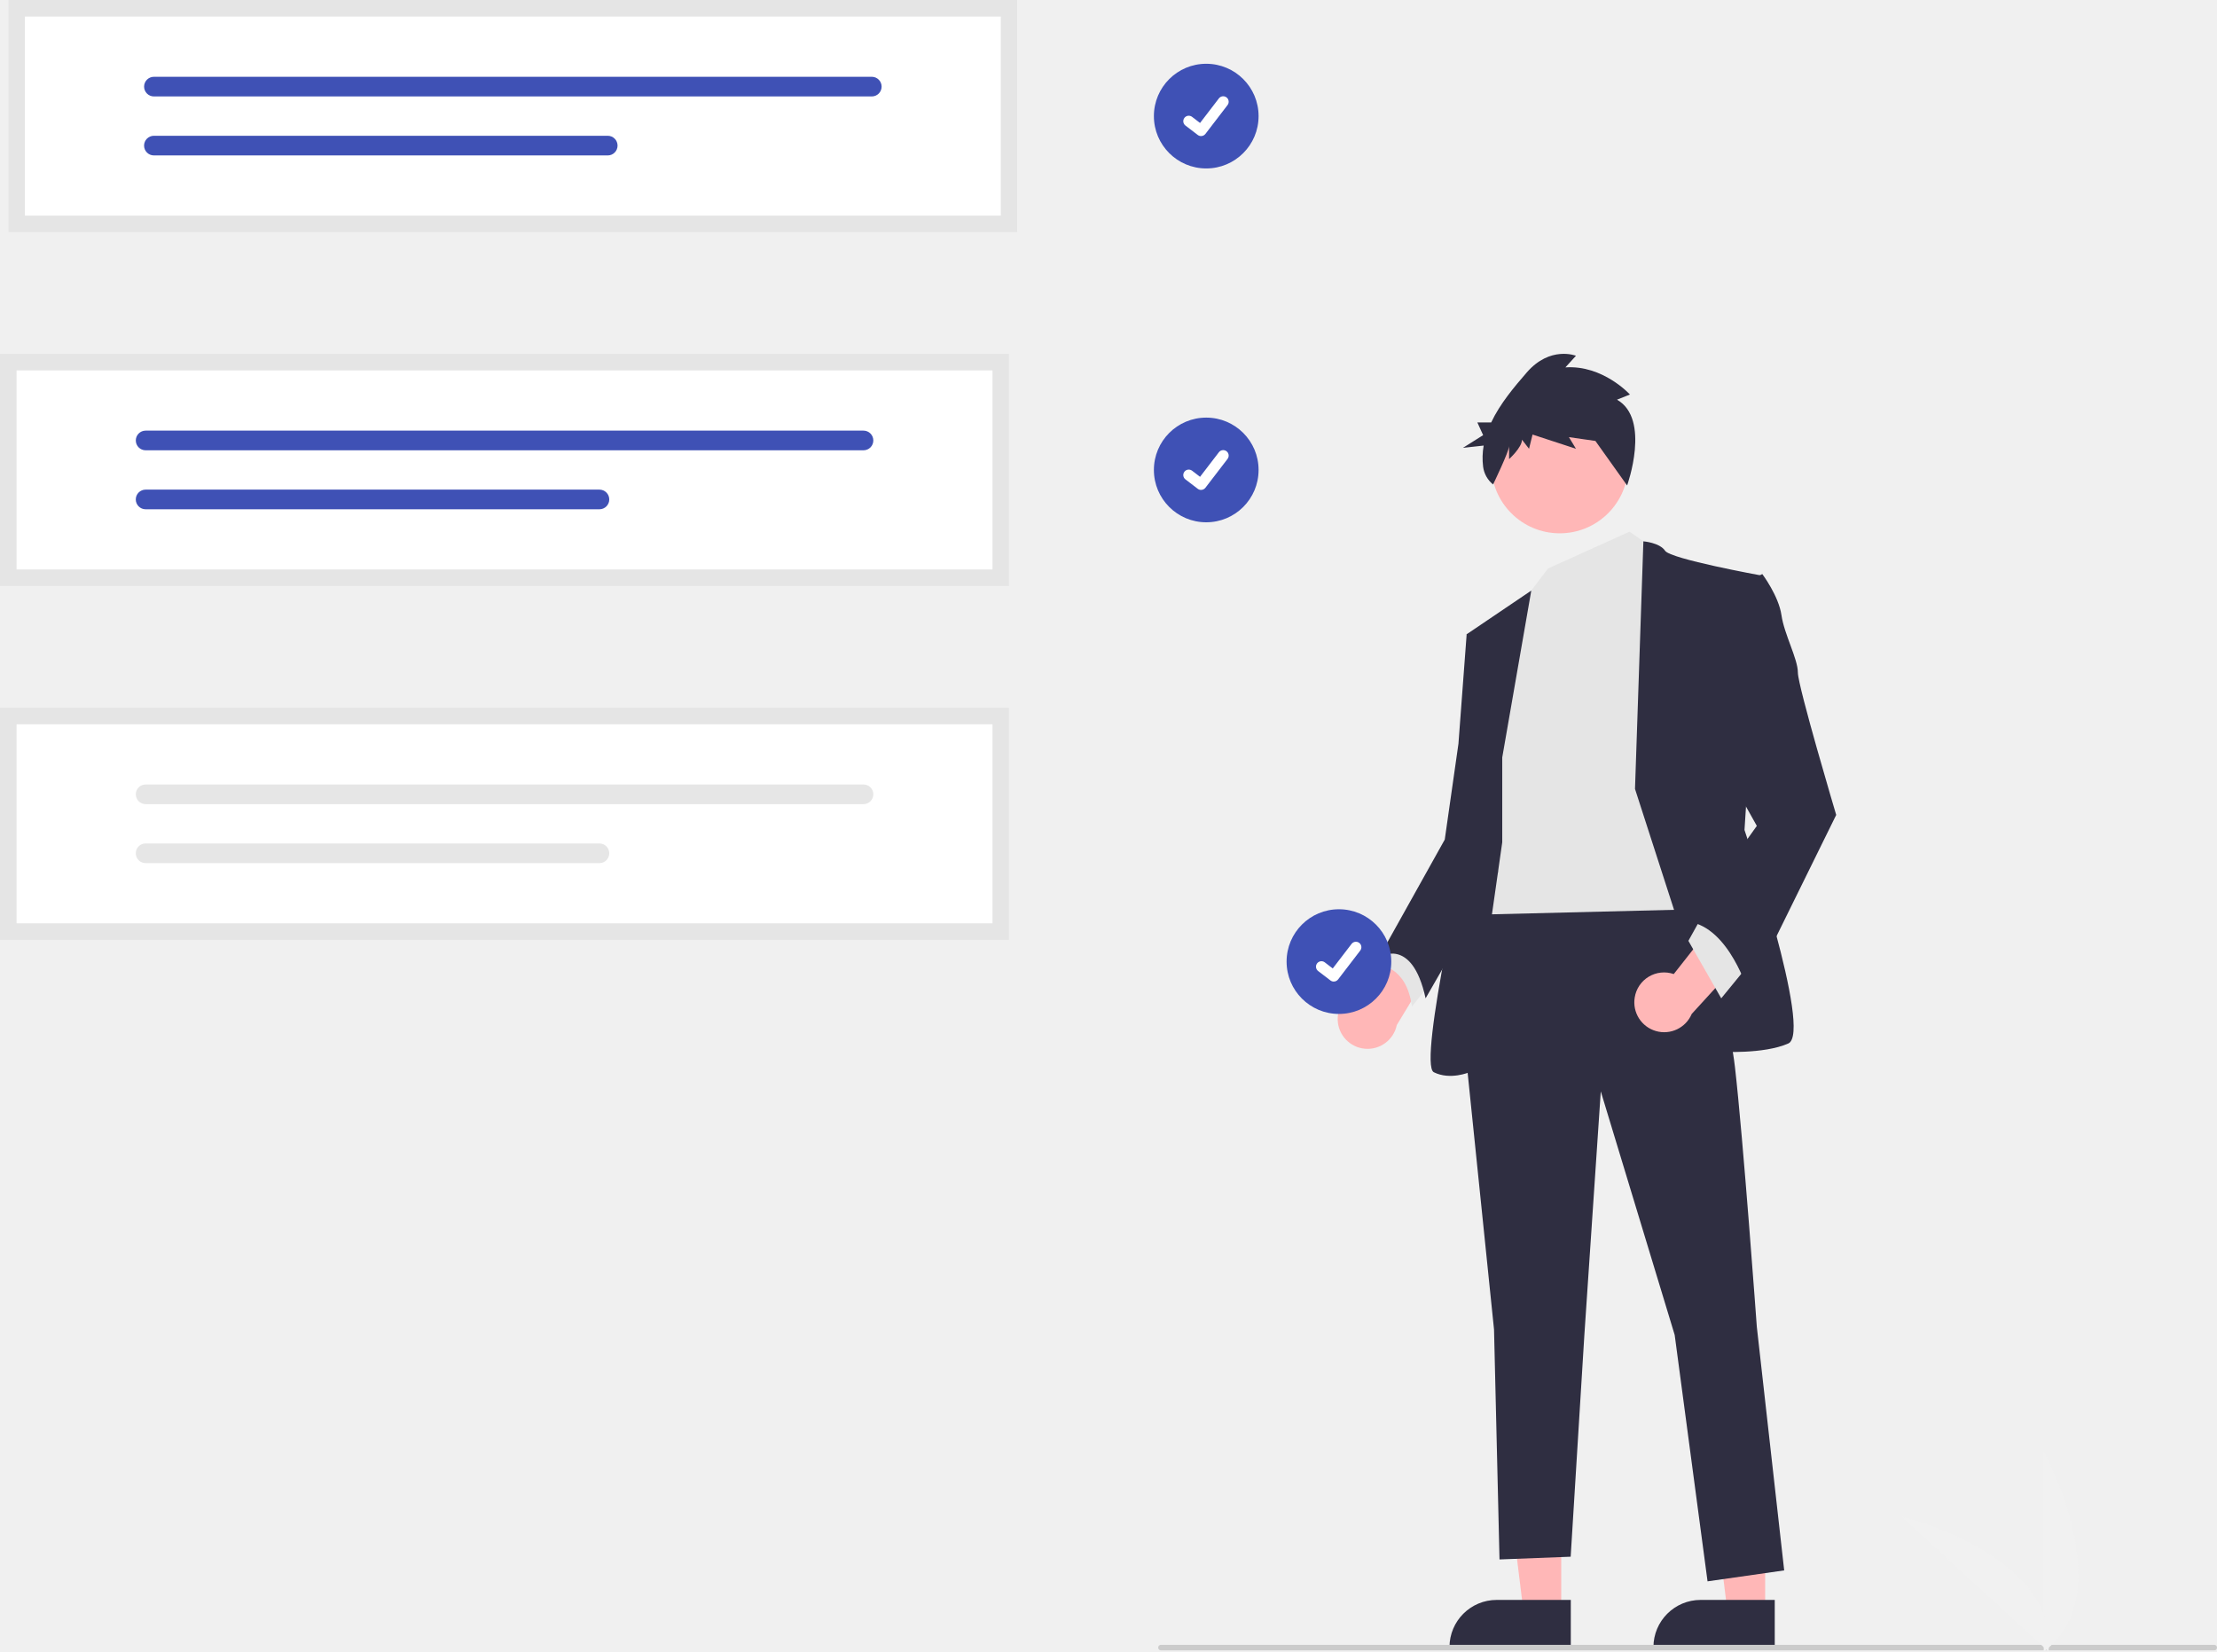
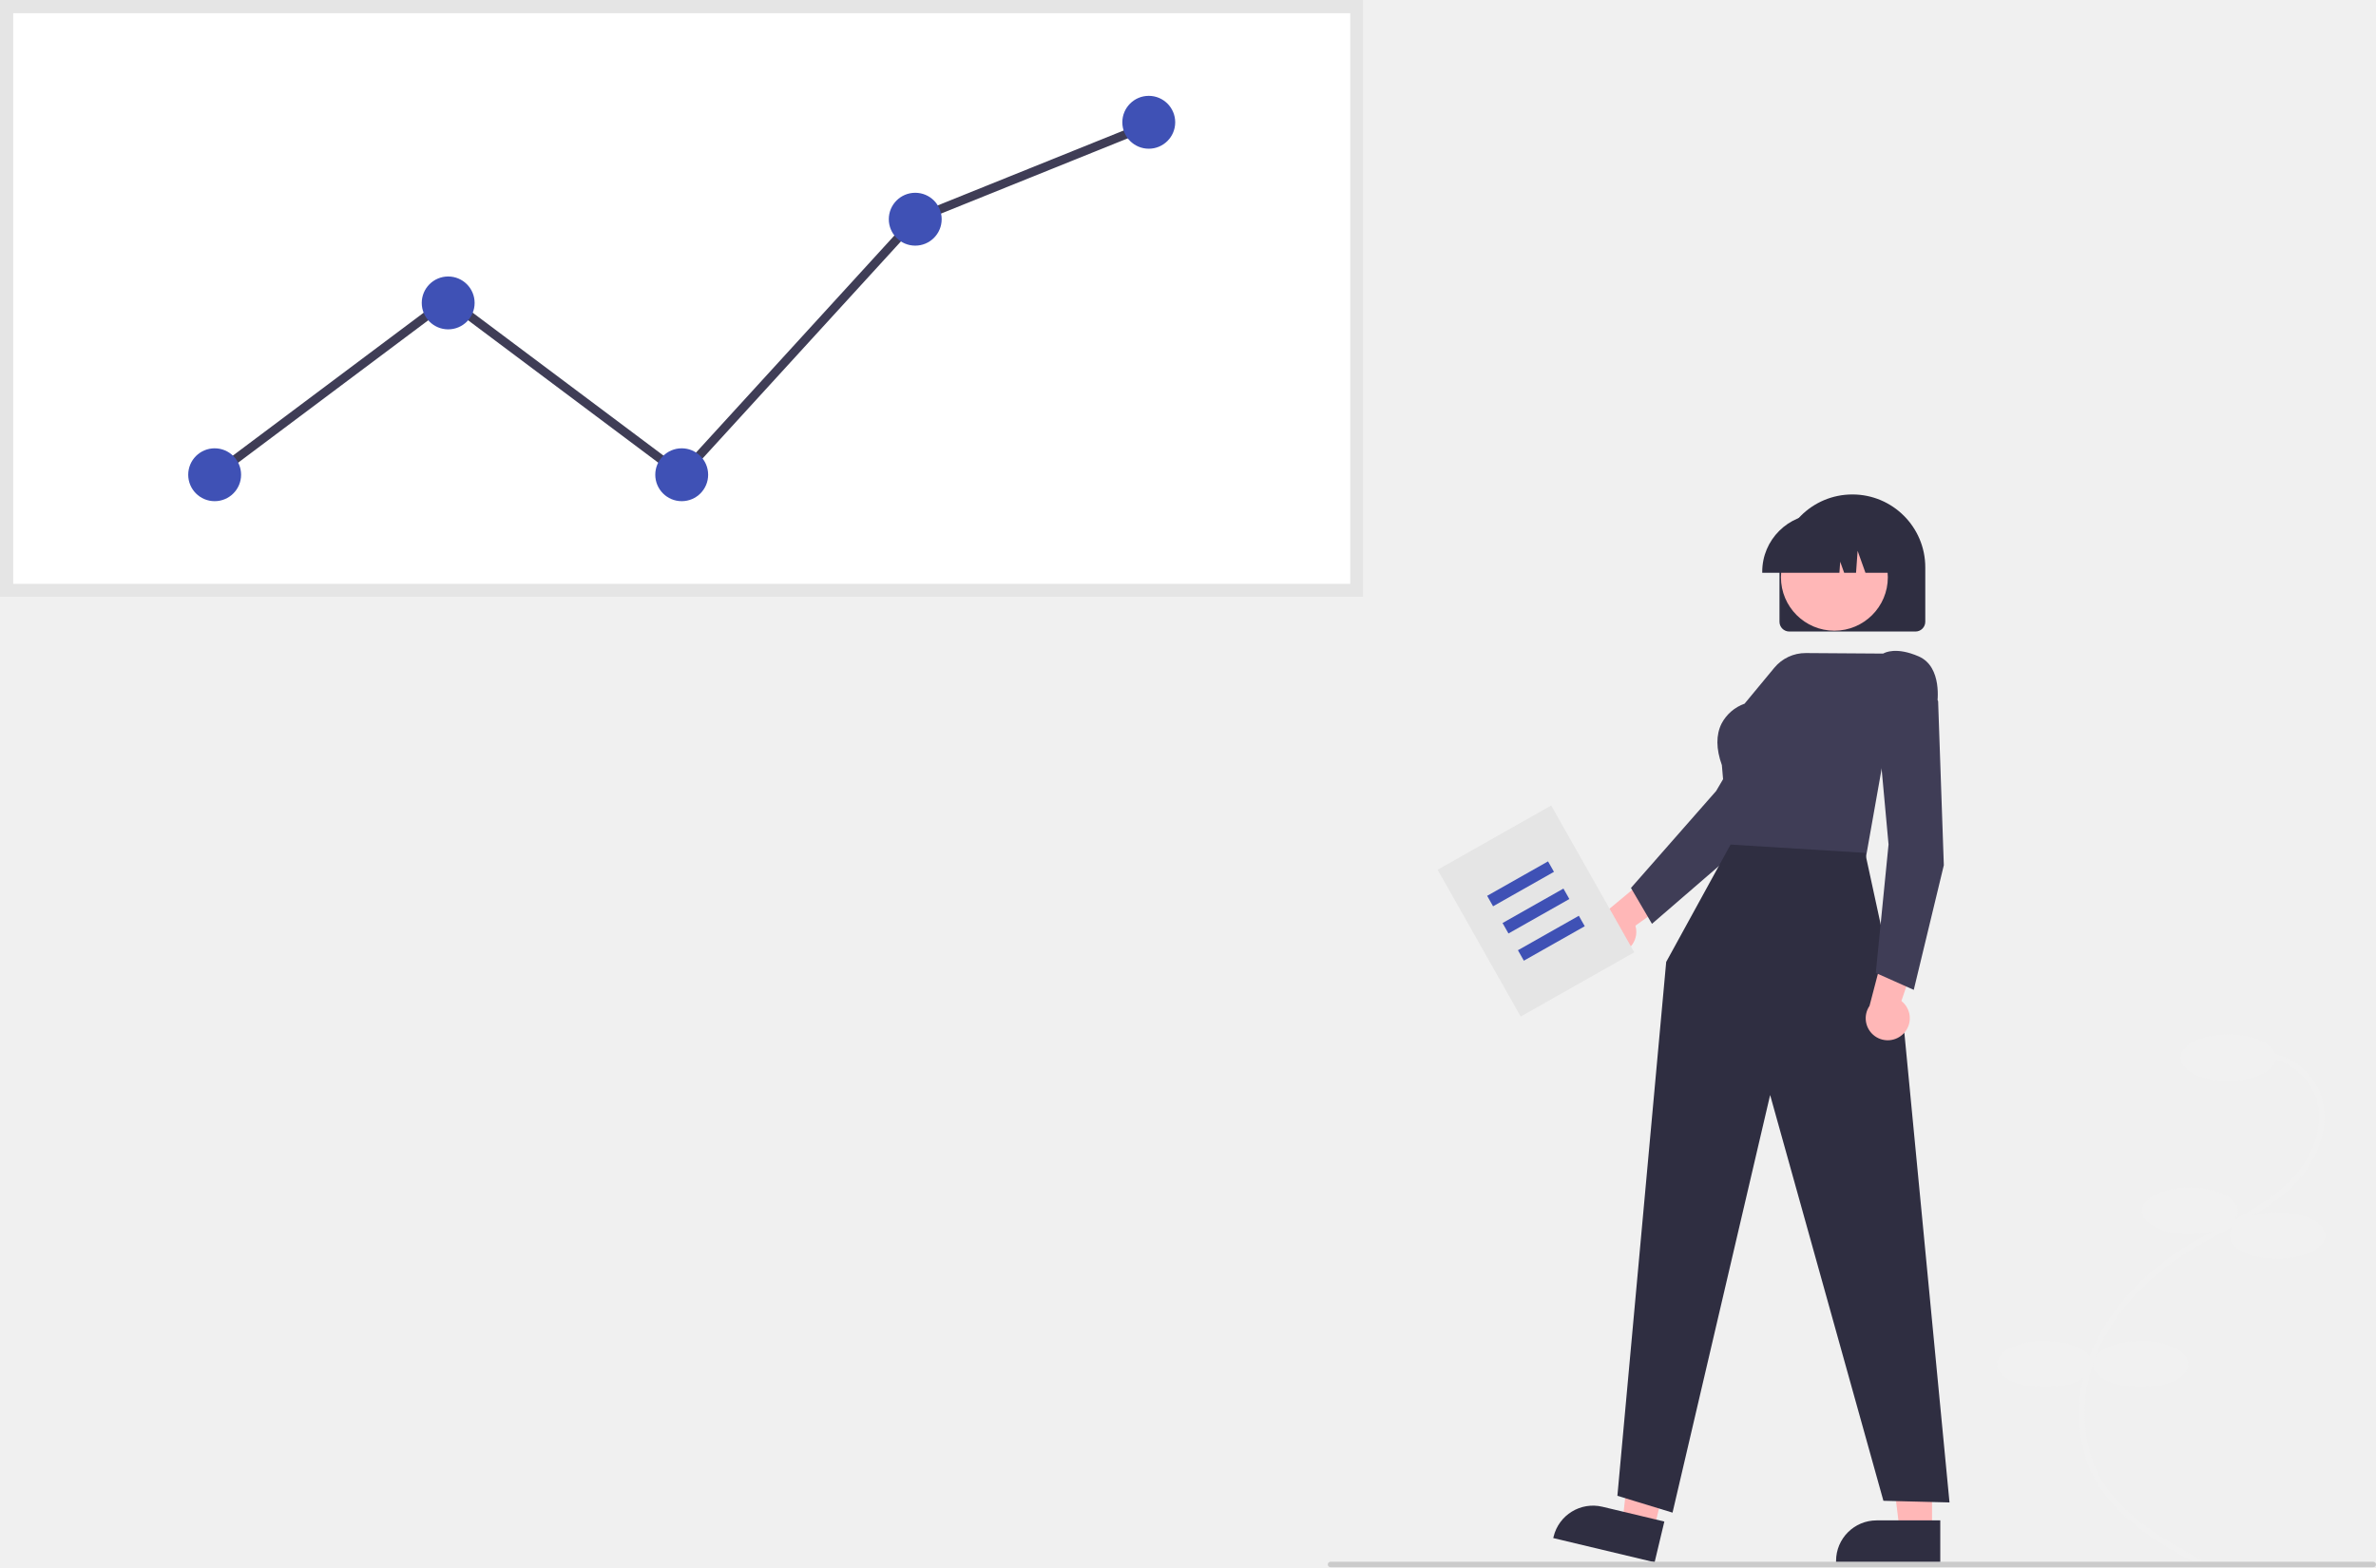
- <svg xmlns="http://www.w3.org/2000/svg" id="a644d002-dee1-4c60-b6d8-14071a55f848" data-name="Layer 1" width="801.921" height="597.457" viewBox="0 0 801.921 597.457">
-   <circle id="a21b076b-2a02-49a5-bb32-17a8ec3aa4f0" data-name="Ellipse 44" cx="436.314" cy="42" r="18.934" fill="#3f51b5" />
-   <path id="e6e13b85-c0f0-465c-a6f6-5f502d6349d1" data-name="Path 395" d="M633.477,200.494a1.964,1.964,0,0,1-1.181-.393l-.021-.016-4.45-3.404A1.977,1.977,0,0,1,630.231,193.543l2.882,2.21,6.811-8.885a1.977,1.977,0,0,1,2.771-.366l.001 0-.042.059.043-.059a1.979,1.979,0,0,1,.366,2.772l-8.011,10.447a1.978,1.978,0,0,1-1.573.771Z" transform="translate(-199.0394 -151.2713)" fill="#fff" />
-   <circle id="a589868e-34c5-408c-9ae2-7552629e8089" data-name="Ellipse 44" cx="436.314" cy="170" r="18.934" fill="#3f51b5" />
-   <path id="e165961b-e395-421d-ab84-b3c9bf16c3b4" data-name="Path 395" d="M633.477,328.494a1.964,1.964,0,0,1-1.181-.393l-.021-.016-4.45-3.404A1.977,1.977,0,1,1,630.231,321.543l2.882,2.21,6.811-8.885a1.977,1.977,0,0,1,2.771-.366l.001 0-.042.059.043-.059a1.979,1.979,0,0,1,.366,2.772l-8.011,10.447a1.978,1.978,0,0,1-1.573.771Z" transform="translate(-199.0394 -151.2713)" fill="#fff" />
-   <path d="M682.904,520.23a10.746,10.746,0,0,1,12.209-11.065l17.341-34.022,9.799,17.256-17.97,29.663a10.804,10.804,0,0,1-21.379-1.831Z" transform="translate(-199.0394 -151.2713)" fill="#ffb7b7" />
-   <polygon points="564.71 583.194 551.101 583.193 544.627 530.702 564.712 530.703 564.71 583.194" fill="#ffb7b7" />
-   <path d="M767.22,747.657l-43.88-.002v-.555a17.08,17.08,0,0,1,17.08-17.079h.001l26.801.001Z" transform="translate(-199.0394 -151.2713)" fill="#2f2e41" />
-   <polygon points="638.483 583.194 624.874 583.193 618.4 530.702 638.485 530.703 638.483 583.194" fill="#ffb7b7" />
-   <path d="M840.993,747.657l-43.881-.002v-.555a17.08,17.08,0,0,1,17.08-17.079h.001l26.801.001Z" transform="translate(-199.0394 -151.2713)" fill="#2f2e41" />
-   <path d="M703.806,490.62l-5.941,9.902s9.902,0,11.882,14.852l7.921-9.902Z" transform="translate(-199.0394 -151.2713)" fill="#e5e5e5" />
-   <path d="M807.772,469.827s15.842,41.586,18.813,67.33,7.921,94.064,7.921,94.064l9.902,88.123-27.724,3.961-11.882-89.113-26.734-88.123-5.941,88.123-4.951,80.202-25.744.99-1.98-83.173-10.892-105.946,5.941-50.498Z" transform="translate(-199.0394 -151.2713)" fill="#2f2e41" />
-   <circle cx="564.176" cy="168.164" r="24.754" fill="#ffb7b7" />
-   <polygon points="589.424 192.312 599.326 199.242 612.198 328.952 531.996 330.932 542.888 240.829 552.789 215.085 559.936 205.636 589.424 192.312" fill="#e5e5e5" />
-   <path d="M790.444,436.657l3.03-89.567s5.882.454,7.862,3.424,34.655,8.911,34.655,8.911l-5.941,92.084s24.754,73.271,15.842,77.232-24.754,2.97-24.754,2.97Z" transform="translate(-199.0394 -151.2713)" fill="#2f2e41" />
-   <path d="M742.422,425.27l10.504-60.365L729.55,380.713,735.491,424.28l-4.951,29.704s-18.813,82.182-12.872,85.153,12.872,0,12.872,0L742.422,455.965Z" transform="translate(-199.0394 -151.2713)" fill="#2f2e41" />
-   <path d="M736.481,378.733,729.55,380.713l-2.97,39.606-4.951,34.655L697.865,497.551s11.882-7.921,16.833,14.852l26.171-45.564Z" transform="translate(-199.0394 -151.2713)" fill="#2f2e41" />
-   <path d="M783.938,295.851l4.668-1.869s-9.76-10.745-23.339-9.811l3.819-4.205s-9.336-3.737-17.823,6.073c-4.462,5.157-9.623,11.22-12.841,18.049h-4.999l2.086,4.594-7.302,4.594,7.495-.825a25.672,25.672,0,0,0-.203,7.62,9.859,9.859,0,0,0,3.61,6.45h0s5.789-11.983,5.789-13.851v4.672s4.668-4.205,4.668-7.008l2.546,3.27,1.273-5.139,15.701,5.139-2.546-4.205,9.76,1.402-3.819-5.139,15.111,21.221S796.244,302.858,783.938,295.851Z" transform="translate(-199.0394 -151.2713)" fill="#2f2e41" />
-   <path d="M790.339,512.11a10.746,10.746,0,0,1,14.125-8.485l23.616-30.009,6.262,18.83-23.386,25.61a10.804,10.804,0,0,1-20.617-5.946Z" transform="translate(-199.0394 -151.2713)" fill="#ffb7b7" />
-   <polygon points="631.506 350.24 622.595 361.132 610.713 340.339 615.663 331.428 631.506 350.24" fill="#e5e5e5" />
-   <path d="M828.565,362.891l7.921-3.961s5.941,7.921,6.931,14.852,5.941,15.842,5.941,20.793,13.862,51.488,13.862,51.488L831.535,510.423s-6.931-23.764-21.783-25.744l24.754-34.655-13.862-24.754Z" transform="translate(-199.0394 -151.2713)" fill="#2f2e41" />
-   <path d="M999.961,748.267h-381a1,1,0,0,1,0-2h381a1,1,0,0,1,0,2Z" transform="translate(-199.0394 -151.2713)" fill="#cbcbcb" />
-   <path d="M564.039,363.271h-365v-84h365Z" transform="translate(-199.0394 -151.2713)" fill="#fff" />
-   <path d="M251.717,307.046a3.556,3.556,0,0,0,0,7.113H511.377a3.556,3.556,0,0,0,0-7.113Z" transform="translate(-199.0394 -151.2713)" fill="#3f51b5" />
-   <path d="M251.717,328.384a3.556,3.556,0,0,0-.015,7.113H415.862a3.556,3.556,0,1,0,0-7.113Z" transform="translate(-199.0394 -151.2713)" fill="#3f51b5" />
-   <path d="M564.039,363.271h-365v-84h365Zm-359-6h353v-72h-353Z" transform="translate(-199.0394 -151.2713)" fill="#e5e5e5" />
-   <path d="M564.039,491.271h-365v-84h365Z" transform="translate(-199.0394 -151.2713)" fill="#fff" />
-   <path d="M251.717,435.046a3.556,3.556,0,0,0,0,7.113H511.377a3.556,3.556,0,0,0,0-7.113Z" transform="translate(-199.0394 -151.2713)" fill="#e6e6e6" />
-   <path d="M251.717,456.384a3.556,3.556,0,0,0-.015,7.113H415.862a3.556,3.556,0,1,0,0-7.113Z" transform="translate(-199.0394 -151.2713)" fill="#e6e6e6" />
-   <path d="M564.039,491.271h-365v-84h365Zm-359-6h353v-72h-353Z" transform="translate(-199.0394 -151.2713)" fill="#e5e5e5" />
-   <path d="M567.039,235.271h-365v-84h365Z" transform="translate(-199.0394 -151.2713)" fill="#fff" />
-   <path d="M254.717,179.046a3.556,3.556,0,0,0,0,7.113H514.377a3.556,3.556,0,0,0,0-7.113Z" transform="translate(-199.0394 -151.2713)" fill="#3f51b5" />
-   <path d="M254.717,200.384a3.556,3.556,0,0,0-.015,7.113H418.862a3.556,3.556,0,1,0,0-7.113Z" transform="translate(-199.0394 -151.2713)" fill="#3f51b5" />
-   <path d="M567.039,235.271h-365v-84h365Zm-359-6h353v-72h-353Z" transform="translate(-199.0394 -151.2713)" fill="#e5e5e5" />
-   <path d="M938.287,748.729v-72.34S966.479,727.675,938.287,748.729Z" transform="translate(-199.0394 -151.2713)" fill="#f1f1f1" />
-   <path d="M940.029,748.716l-53.29-48.921S943.584,713.71,940.029,748.716Z" transform="translate(-199.0394 -151.2713)" fill="#f1f1f1" />
-   <circle id="b5ebad9a-150e-4d35-a0fa-e0e6655123db" data-name="Ellipse 44" cx="484.314" cy="347.846" r="18.934" fill="#3f51b5" />
-   <path id="a3d97315-c3ee-404f-9bfd-8b2853817976" data-name="Path 395" d="M681.477,506.34a1.964,1.964,0,0,1-1.181-.393l-.021-.016-4.45-3.404a1.977,1.977,0,1,1,2.406-3.139l2.882,2.21,6.811-8.885a1.977,1.977,0,0,1,2.771-.366l.001 0-.042.059.043-.059a1.979,1.979,0,0,1,.366,2.772l-8.011,10.447a1.978,1.978,0,0,1-1.573.771Z" transform="translate(-199.0394 -151.2713)" fill="#fff" />
+ <svg xmlns="http://www.w3.org/2000/svg" id="ad07665f-e659-413d-926e-85d1027b2af9" data-name="Layer 1" width="868.132" height="572.679" viewBox="0 0 868.132 572.679">
+   <path d="M969.807,735.731l.951-1.759c-12.753-6.897-28.626-15.481-36.916-29.567-8.172-13.886-8.356-32.743-.479-49.211,6.704-14.016,19.018-26.572,35.611-36.313,3.273-1.921,6.709-3.742,10.031-5.503,8.031-4.256,16.336-8.658,23.184-14.903,9.432-8.601,16.568-23.035,11.249-35.891a23.856,23.856,0,0,0-20.677-14.467l-.113,1.997a21.861,21.861,0,0,1,18.948,13.248c4.943,11.947-1.839,25.505-10.754,33.636-6.661,6.074-14.852,10.415-22.773,14.613-3.342,1.771-6.797,3.603-10.108,5.546-16.938,9.943-29.526,22.798-36.403,37.174-8.16,17.061-7.946,36.637.559,51.089C940.691,719.985,956.835,728.716,969.807,735.731Z" transform="translate(-165.9339 -163.6603)" fill="#f1f1f1" />
+   <ellipse cx="814.152" cy="386.497" rx="17.5" ry="8.5" fill="#f1f1f1" />
+   <ellipse cx="800.152" cy="442.497" rx="17.5" ry="8.5" fill="#f1f1f1" />
+   <ellipse cx="832.152" cy="451.497" rx="17.5" ry="8.5" fill="#f1f1f1" />
+   <ellipse cx="782.152" cy="498.497" rx="17.5" ry="8.5" fill="#f1f1f1" />
+   <ellipse cx="747.152" cy="498.497" rx="17.5" ry="8.5" fill="#f1f1f1" />
+   <path d="M756.676,512.124a8.002,8.002,0,0,0,6.8-10.213l23.139-16.528-13.79-5.31-19.859,16.509a8.045,8.045,0,0,0,3.71,15.541Z" transform="translate(-165.9339 -163.6603)" fill="#ffb7b7" />
+   <path d="M769.522,501.239l-7.676-13.11.163-.186,30.971-35.259L817.026,411.676l20.881,2.661.308,6.312-.062.094-33.175,49.87-.035.03Z" transform="translate(-165.9339 -163.6603)" fill="#3f3d56" />
+   <path d="M763.057,511.643l-41.488,23.48-30.361-53.646,41.488-23.48Z" transform="translate(-165.9339 -163.6603)" fill="#e5e5e5" />
+   <rect x="708.726" y="484.426" width="25.563" height="4.392" transform="translate(-312.0283 254.837) rotate(-29.50809)" fill="#3f51b5" />
+   <rect x="714.351" y="494.364" width="25.563" height="4.392" transform="translate(-316.1939 258.8967) rotate(-29.50809)" fill="#3f51b5" />
+   <rect x="719.975" y="504.303" width="25.563" height="4.392" transform="translate(-320.3595 262.9564) rotate(-29.50809)" fill="#3f51b5" />
+   <polygon points="705.915 559.425 694.107 559.425 688.489 513.877 705.917 513.878 705.915 559.425" fill="#ffb7b7" />
+   <path d="M874.861,734.532l-38.076-.001v-.482a14.821,14.821,0,0,1,14.82-14.82h.001l23.256.001Z" transform="translate(-165.9339 -163.6603)" fill="#2f2e41" />
+   <polygon points="604.285 559.039 592.8 556.296 597.913 510.689 614.864 514.737 604.285 559.039" fill="#ffb7b7" />
+   <path d="M770.49,734.532l-37.035-8.843.112-.468a14.821,14.821,0,0,1,17.857-10.973l.001 0,22.62,5.401Z" transform="translate(-165.9339 -163.6603)" fill="#2f2e41" />
+   <path d="M816.113,390.852V370.975a26.635,26.635,0,1,1,53.271,0v19.877a3.582,3.582,0,0,1-3.578,3.578H819.691A3.582,3.582,0,0,1,816.113,390.852Z" transform="translate(-165.9339 -163.6603)" fill="#2f2e41" />
+   <circle cx="670.241" cy="210.939" r="19.528" fill="#ffb7b7" />
+   <path d="M809.812,372.565a21.094,21.094,0,0,1,21.07-21.07H834.857a21.093,21.093,0,0,1,21.07,21.07v.398h-8.401l-2.865-8.024-.573,8.024h-4.342l-1.446-4.048-.289,4.048H809.812Z" transform="translate(-165.9339 -163.6603)" fill="#2f2e41" />
+   <path d="M847.565,477.667,797.844,475.775,795.064,443.246c-2.144-5.954-2.178-11.066-.103-15.194a15.209,15.209,0,0,1,8.397-7.257l10.88-13.14a14.809,14.809,0,0,1,11.498-5.36l28.267.193c.682-.41,4.815-2.51,12.966,1.023,8.841,3.833,6.788,17.144,6.766,17.278l-.02.125-.097.082-18.803,15.834Z" transform="translate(-165.9339 -163.6603)" fill="#3f3d56" />
+   <polygon points="632.306 308.619 608.787 351.499 590.956 546.581 611.102 552.734 646.764 400.129 688.15 548.404 712.3 549.009 695.857 377.898 681.487 311.649 632.306 308.619" fill="#2f2e41" />
+   <path d="M861.075,541.698a8.002,8.002,0,0,0-.421-12.262l9.182-26.912L855.534,506.24l-6.527,24.986A8.045,8.045,0,0,0,861.075,541.698Z" transform="translate(-165.9339 -163.6603)" fill="#ffb7b7" />
+   <path d="M865.176,525.367l-13.876-6.185,4.662-46.946-4.339-47.339,18.524-10,3.927,4.951.004.112,2.081,59.861-.011.045Z" transform="translate(-165.9339 -163.6603)" fill="#3f3d56" />
+   <path d="M664.096,381.822H165.934V163.66h498.162Z" transform="translate(-165.9339 -163.6603)" fill="#fff" />
+   <path d="M664.096,381.822H165.934V163.66h498.162Zm-493.343-4.819h488.524V168.479h-488.524Z" transform="translate(-165.9339 -163.6603)" fill="#e5e5e5" />
+   <polygon points="249.285 175.642 163.756 111.579 79.396 174.766 77.465 172.189 163.756 107.556 248.877 171.313 333.465 78.746 333.805 78.609 419.13 44.23 420.333 47.217 335.348 81.458 249.285 175.642" fill="#3f3d56" />
+   <circle cx="78.43" cy="173.477" r="9.659" fill="#3f51b5" />
+   <circle cx="163.756" cy="110.691" r="9.659" fill="#3f51b5" />
+   <circle cx="249.081" cy="173.477" r="9.659" fill="#3f51b5" />
+   <circle cx="334.406" cy="80.102" r="9.659" fill="#3f51b5" />
+   <circle cx="419.732" cy="44.684" r="9.659" fill="#3f51b5" />
+   <path d="M1033.066,736.34h-381a1,1,0,0,1,0-2h381a1,1,0,0,1,0,2Z" transform="translate(-165.9339 -163.6603)" fill="#cbcbcb" />
</svg>
